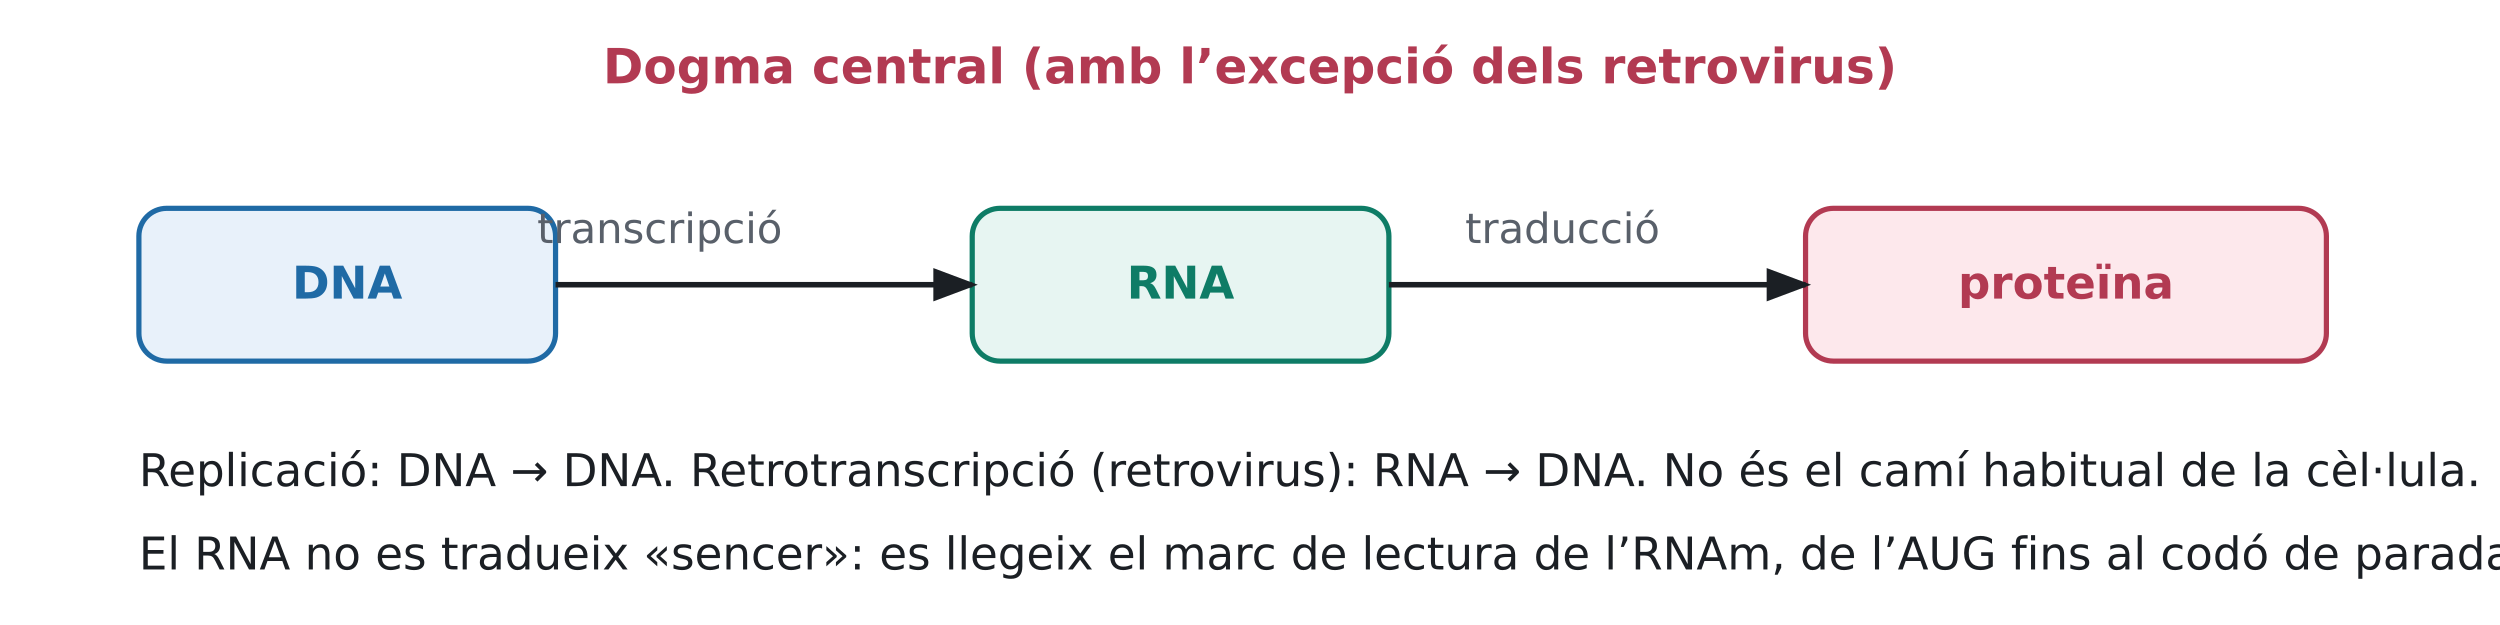
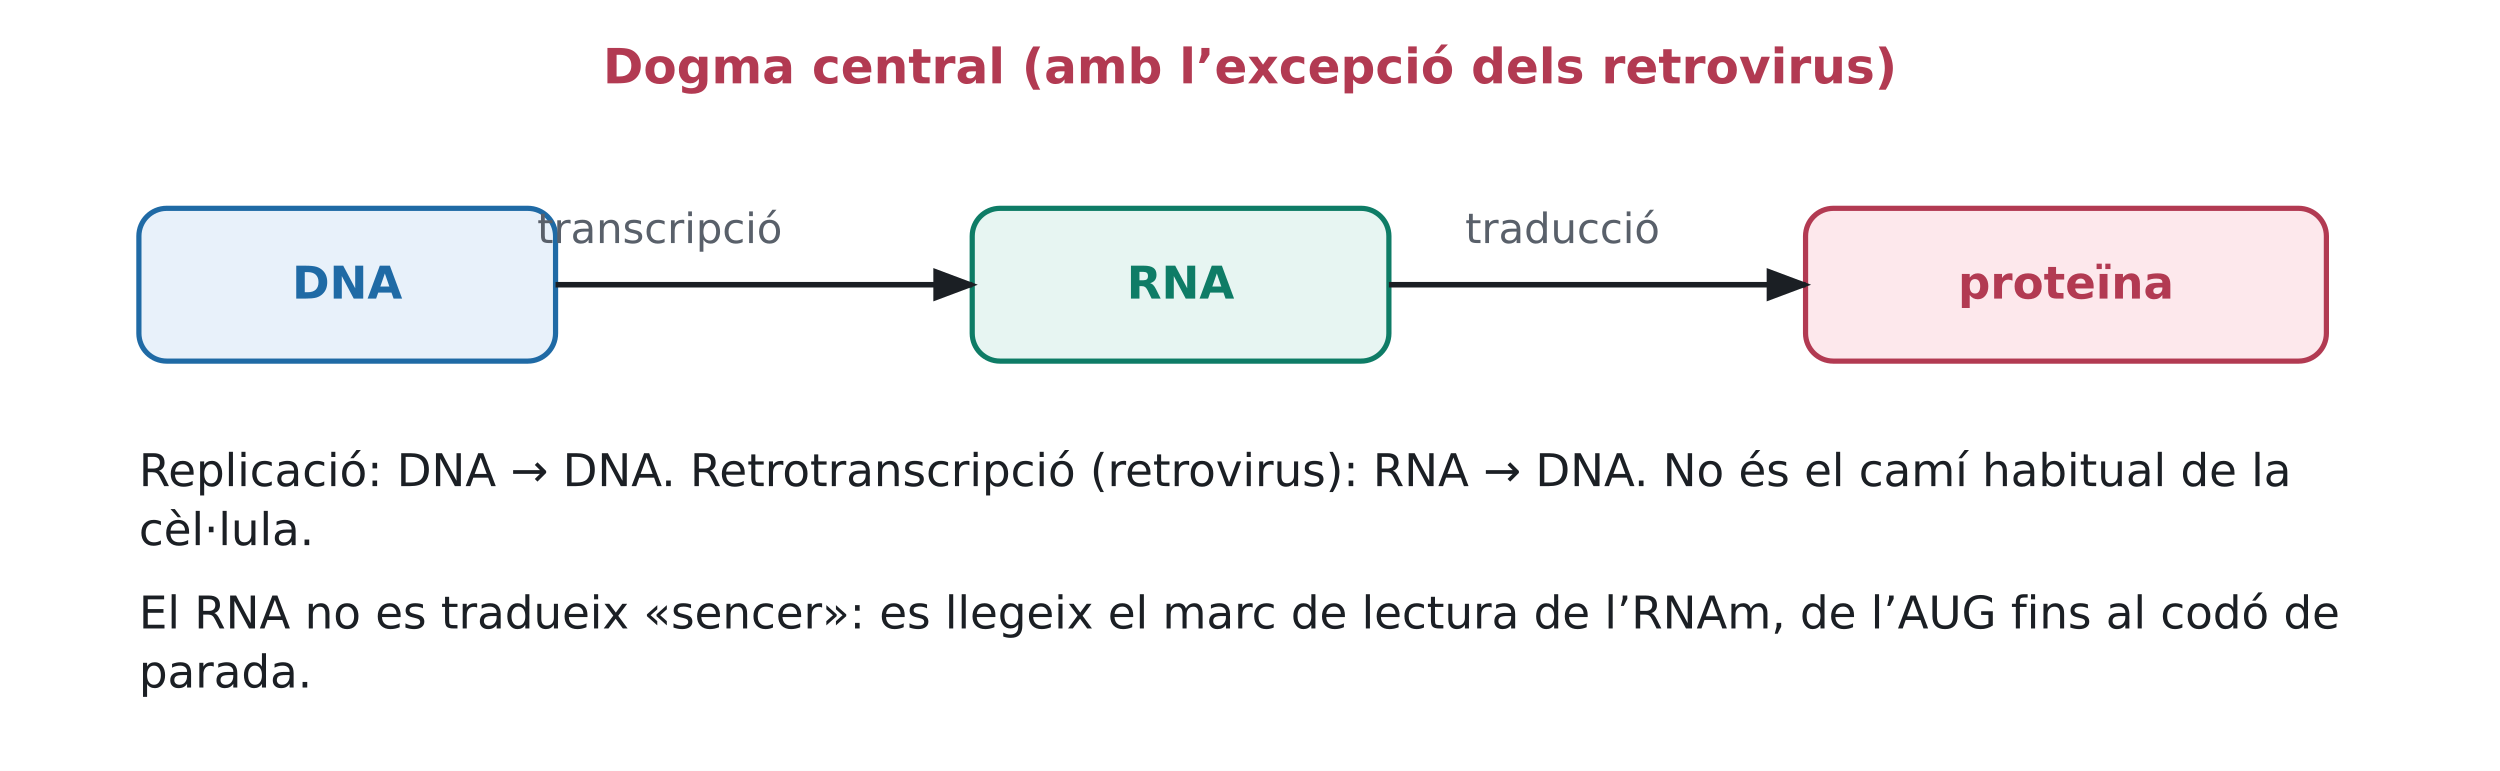
- <svg xmlns="http://www.w3.org/2000/svg" viewBox="0 0 720 180" font-family="DejaVu Sans, Liberation Sans, Arial, sans-serif">
-   <rect width="720" height="180" fill="#fff" />
+ <svg xmlns="http://www.w3.org/2000/svg" viewBox="0 0 720 222" font-family="DejaVu Sans, Liberation Sans, Arial, sans-serif">
+   <rect width="720" height="222" fill="#fff" />
  <defs>
    <marker id="ah" markerWidth="8" markerHeight="8" refX="7" refY="3" orient="auto">
      <path d="M0,0 L8,3 L0,6 Z" fill="#1b1f24" />
    </marker>
    <marker id="ahg" markerWidth="8" markerHeight="8" refX="7" refY="3" orient="auto">
      <path d="M0,0 L8,3 L0,6 Z" fill="#0E7C66" />
    </marker>
    <marker id="ahr" markerWidth="8" markerHeight="8" refX="7" refY="3" orient="auto">
      <path d="M0,0 L8,3 L0,6 Z" fill="#B23A52" />
    </marker>
    <marker id="ahb" markerWidth="8" markerHeight="8" refX="7" refY="3" orient="auto">
      <path d="M0,0 L8,3 L0,6 Z" fill="#1F6AA5" />
    </marker>
  </defs>
  <text x="360" y="24" font-size="14" text-anchor="middle" fill="#B23A52" font-weight="700" font-style="normal">Dogma central (amb l’excepció dels retrovirus)</text>
  <rect x="40" y="60" width="120" height="44" rx="8" fill="#e8f1fa" stroke="#1F6AA5" stroke-width="1.5" />
  <text x="100.0" y="86.0" font-size="13" text-anchor="middle" fill="#1F6AA5" font-weight="700" font-style="normal">DNA</text>
  <rect x="280" y="60" width="120" height="44" rx="8" fill="#e7f5f2" stroke="#0E7C66" stroke-width="1.5" />
  <text x="340.0" y="86.0" font-size="13" text-anchor="middle" fill="#0E7C66" font-weight="700" font-style="normal">RNA</text>
  <rect x="520" y="60" width="150" height="44" rx="8" fill="#fde8ec" stroke="#B23A52" stroke-width="1.5" />
  <text x="595.0" y="86.0" font-size="13" text-anchor="middle" fill="#B23A52" font-weight="700" font-style="normal">proteïna</text>
  <line x1="160" y1="82" x2="280" y2="82" stroke="#1b1f24" stroke-width="1.6" marker-end="url(#ah)" />
  <line x1="400" y1="82" x2="520" y2="82" stroke="#1b1f24" stroke-width="1.6" marker-end="url(#ah)" />
  <text x="190" y="70" font-size="12" text-anchor="middle" fill="#59606a" font-weight="400" font-style="normal">transcripció</text>
  <text x="450" y="70" font-size="12" text-anchor="middle" fill="#59606a" font-weight="400" font-style="normal">traducció</text>
-   <text x="40" y="140" font-size="13" text-anchor="start" fill="#1b1f24" font-weight="400" font-style="normal">Replicació: DNA → DNA. Retrotranscripció (retrovirus): RNA → DNA. No és el camí habitual de la cèl·lula.</text>
-   <text x="40" y="164" font-size="13" text-anchor="start" fill="#1b1f24" font-weight="400" font-style="normal">El RNA no es tradueix «sencer»: es llegeix el marc de lectura de l’RNAm, de l’AUG fins al codó de parada.</text>
+   <text x="40" y="140.0" font-size="13" text-anchor="start" fill="#1b1f24" font-weight="400" font-style="normal">Replicació: DNA → DNA. Retrotranscripció (retrovirus): RNA → DNA. No és el camí habitual de la</text>
+   <text x="40" y="157.0" font-size="13" text-anchor="start" fill="#1b1f24" font-weight="400" font-style="normal">cèl·lula.</text>
+   <text x="40" y="181.0" font-size="13" text-anchor="start" fill="#1b1f24" font-weight="400" font-style="normal">El RNA no es tradueix «sencer»: es llegeix el marc de lectura de l’RNAm, de l’AUG fins al codó de</text>
+   <text x="40" y="198.0" font-size="13" text-anchor="start" fill="#1b1f24" font-weight="400" font-style="normal">parada.</text>
</svg>
